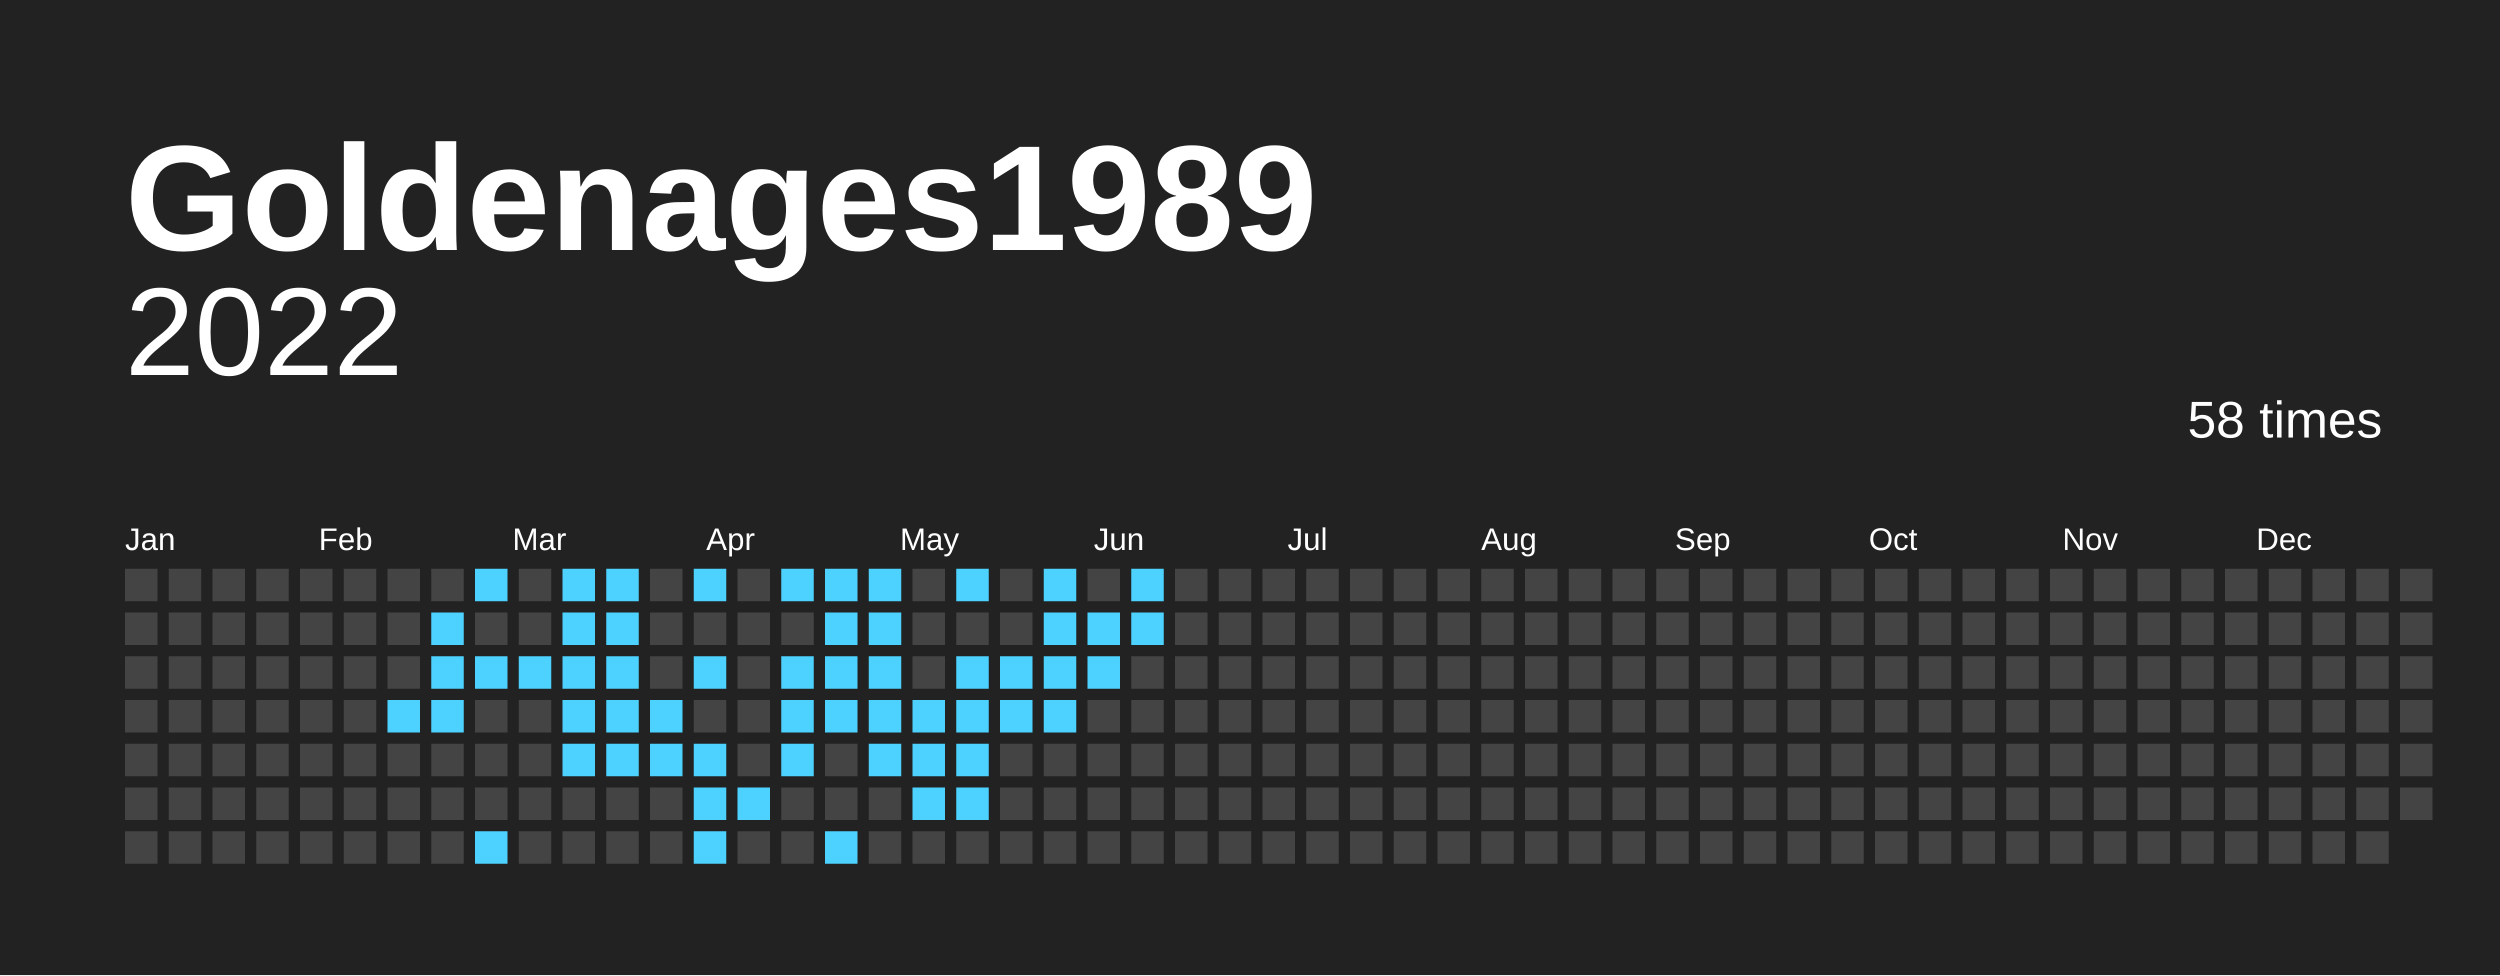
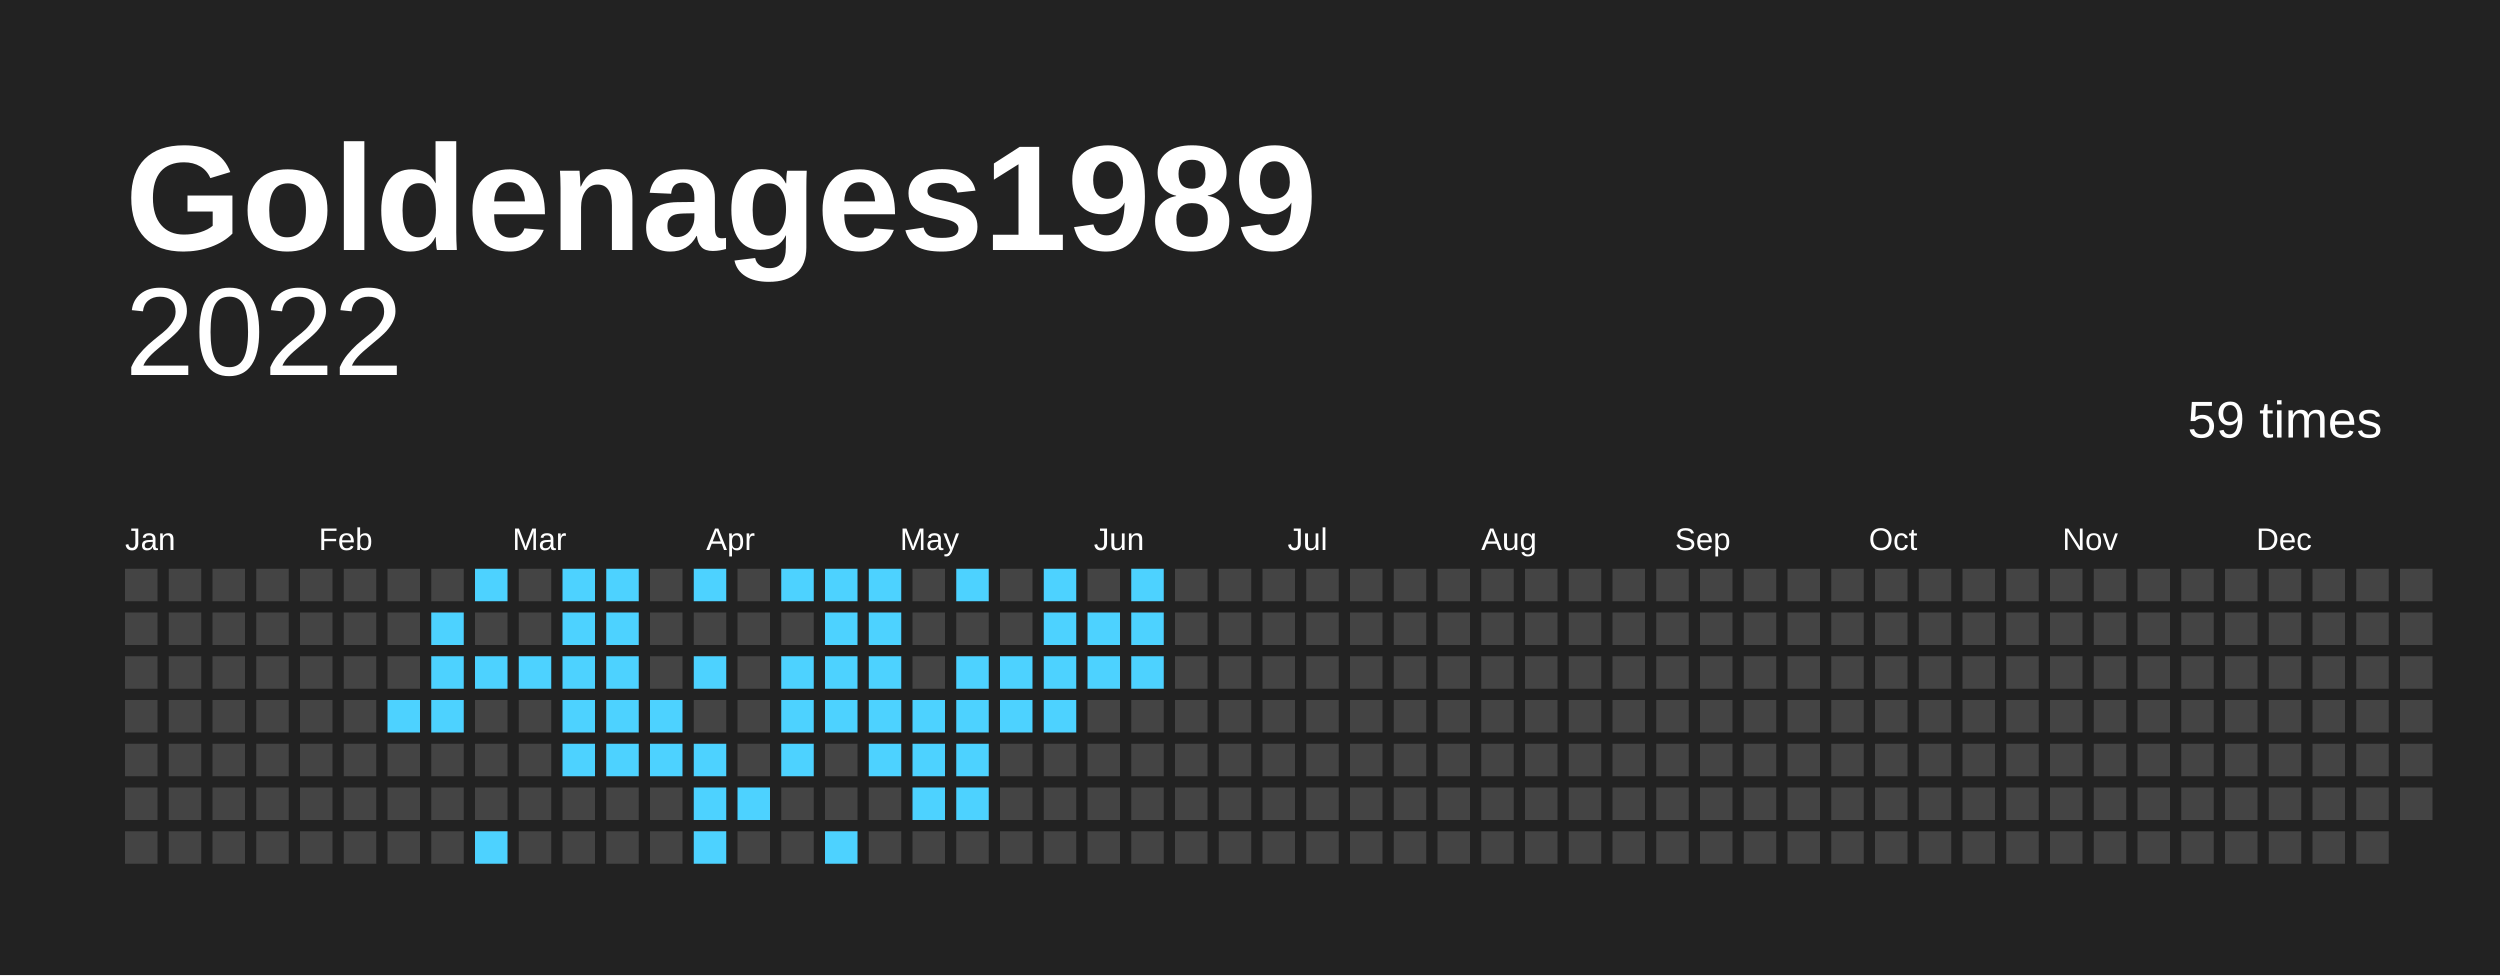
<svg xmlns="http://www.w3.org/2000/svg" baseProfile="full" height="78mm" version="1.1" viewBox="0,0,200,78" width="200mm">
  <defs />
  <rect fill="#222222" height="78" width="200" x="0" y="0" />
  <text fill="#FFFFFF" style="font-size:12px; font-family:Arial; font-weight:bold;" x="10" y="20">Goldenages1989</text>
  <text alignment-baseline="hanging" fill="#FFFFFF" style="font-size:10.0px; font-family:Arial;" x="10" y="30">2022</text>
-   <text alignment-baseline="hanging" fill="#FFFFFF" style="font-size:4.125px; font-family:Arial;" x="175" y="35">58 times</text>
+   <text alignment-baseline="hanging" fill="#FFFFFF" style="font-size:4.125px; font-family:Arial;" x="175" y="35">59 times</text>
  <text fill="#FFFFFF" style="font-size:2.5px; font-family:Arial" x="10.0" y="44">Jan</text>
  <text fill="#FFFFFF" style="font-size:2.5px; font-family:Arial" x="25.5" y="44">Feb</text>
  <text fill="#FFFFFF" style="font-size:2.5px; font-family:Arial" x="41.0" y="44">Mar</text>
  <text fill="#FFFFFF" style="font-size:2.5px; font-family:Arial" x="56.5" y="44">Apr</text>
  <text fill="#FFFFFF" style="font-size:2.5px; font-family:Arial" x="72.0" y="44">May</text>
  <text fill="#FFFFFF" style="font-size:2.5px; font-family:Arial" x="87.5" y="44">Jun</text>
  <text fill="#FFFFFF" style="font-size:2.5px; font-family:Arial" x="103.0" y="44">Jul</text>
  <text fill="#FFFFFF" style="font-size:2.5px; font-family:Arial" x="118.5" y="44">Aug</text>
  <text fill="#FFFFFF" style="font-size:2.5px; font-family:Arial" x="134.0" y="44">Sep</text>
  <text fill="#FFFFFF" style="font-size:2.5px; font-family:Arial" x="149.5" y="44">Oct</text>
  <text fill="#FFFFFF" style="font-size:2.5px; font-family:Arial" x="165.0" y="44">Nov</text>
  <text fill="#FFFFFF" style="font-size:2.5px; font-family:Arial" x="180.5" y="44">Dec</text>
  <rect fill="#444444" height="2.6" width="2.6" x="10.0" y="45.5" />
  <rect fill="#444444" height="2.6" width="2.6" x="10.0" y="49.0" />
  <rect fill="#444444" height="2.6" width="2.6" x="10.0" y="52.5" />
  <rect fill="#444444" height="2.6" width="2.6" x="10.0" y="56.0" />
  <rect fill="#444444" height="2.6" width="2.6" x="10.0" y="59.5" />
  <rect fill="#444444" height="2.6" width="2.6" x="10.0" y="63.0" />
  <rect fill="#444444" height="2.6" width="2.6" x="10.0" y="66.5" />
  <rect fill="#444444" height="2.6" width="2.6" x="13.5" y="45.5" />
  <rect fill="#444444" height="2.6" width="2.6" x="13.5" y="49.0" />
  <rect fill="#444444" height="2.6" width="2.6" x="13.5" y="52.5" />
  <rect fill="#444444" height="2.6" width="2.6" x="13.5" y="56.0" />
  <rect fill="#444444" height="2.6" width="2.6" x="13.5" y="59.5" />
  <rect fill="#444444" height="2.6" width="2.6" x="13.5" y="63.0" />
  <rect fill="#444444" height="2.6" width="2.6" x="13.5" y="66.5" />
  <rect fill="#444444" height="2.6" width="2.6" x="17.0" y="45.5" />
  <rect fill="#444444" height="2.6" width="2.6" x="17.0" y="49.0" />
  <rect fill="#444444" height="2.6" width="2.6" x="17.0" y="52.5" />
  <rect fill="#444444" height="2.6" width="2.6" x="17.0" y="56.0" />
  <rect fill="#444444" height="2.6" width="2.6" x="17.0" y="59.5" />
  <rect fill="#444444" height="2.6" width="2.6" x="17.0" y="63.0" />
  <rect fill="#444444" height="2.6" width="2.6" x="17.0" y="66.5" />
  <rect fill="#444444" height="2.6" width="2.6" x="20.5" y="45.5" />
  <rect fill="#444444" height="2.6" width="2.6" x="20.5" y="49.0" />
  <rect fill="#444444" height="2.6" width="2.6" x="20.5" y="52.5" />
  <rect fill="#444444" height="2.6" width="2.6" x="20.5" y="56.0" />
  <rect fill="#444444" height="2.6" width="2.6" x="20.5" y="59.5" />
  <rect fill="#444444" height="2.6" width="2.6" x="20.5" y="63.0" />
  <rect fill="#444444" height="2.6" width="2.6" x="20.5" y="66.5" />
  <rect fill="#444444" height="2.6" width="2.6" x="24.0" y="45.5" />
  <rect fill="#444444" height="2.6" width="2.6" x="24.0" y="49.0" />
  <rect fill="#444444" height="2.6" width="2.6" x="24.0" y="52.5" />
  <rect fill="#444444" height="2.6" width="2.6" x="24.0" y="56.0" />
  <rect fill="#444444" height="2.6" width="2.6" x="24.0" y="59.5" />
  <rect fill="#444444" height="2.6" width="2.6" x="24.0" y="63.0" />
  <rect fill="#444444" height="2.6" width="2.6" x="24.0" y="66.5" />
  <rect fill="#444444" height="2.6" width="2.6" x="27.5" y="45.5" />
  <rect fill="#444444" height="2.6" width="2.6" x="27.5" y="49.0" />
  <rect fill="#444444" height="2.6" width="2.6" x="27.5" y="52.5" />
  <rect fill="#444444" height="2.6" width="2.6" x="27.5" y="56.0" />
  <rect fill="#444444" height="2.6" width="2.6" x="27.5" y="59.5" />
  <rect fill="#444444" height="2.6" width="2.6" x="27.5" y="63.0" />
  <rect fill="#444444" height="2.6" width="2.6" x="27.5" y="66.5" />
  <rect fill="#444444" height="2.6" width="2.6" x="31.0" y="45.5" />
  <rect fill="#444444" height="2.6" width="2.6" x="31.0" y="49.0" />
  <rect fill="#444444" height="2.6" width="2.6" x="31.0" y="52.5" />
  <rect fill="#4DD2FF" height="2.6" width="2.6" x="31.0" y="56.0" />
  <rect fill="#444444" height="2.6" width="2.6" x="31.0" y="59.5" />
  <rect fill="#444444" height="2.6" width="2.6" x="31.0" y="63.0" />
  <rect fill="#444444" height="2.6" width="2.6" x="31.0" y="66.5" />
  <rect fill="#444444" height="2.6" width="2.6" x="34.5" y="45.5" />
  <rect fill="#4DD2FF" height="2.6" width="2.6" x="34.5" y="49.0" />
  <rect fill="#4DD2FF" height="2.6" width="2.6" x="34.5" y="52.5" />
  <rect fill="#4DD2FF" height="2.6" width="2.6" x="34.5" y="56.0" />
  <rect fill="#444444" height="2.6" width="2.6" x="34.5" y="59.5" />
  <rect fill="#444444" height="2.6" width="2.6" x="34.5" y="63.0" />
  <rect fill="#444444" height="2.6" width="2.6" x="34.5" y="66.5" />
  <rect fill="#4DD2FF" height="2.6" width="2.6" x="38.0" y="45.5" />
  <rect fill="#444444" height="2.6" width="2.6" x="38.0" y="49.0" />
  <rect fill="#4DD2FF" height="2.6" width="2.6" x="38.0" y="52.5" />
  <rect fill="#444444" height="2.6" width="2.6" x="38.0" y="56.0" />
  <rect fill="#444444" height="2.6" width="2.6" x="38.0" y="59.5" />
  <rect fill="#444444" height="2.6" width="2.6" x="38.0" y="63.0" />
  <rect fill="#4DD2FF" height="2.6" width="2.6" x="38.0" y="66.5" />
  <rect fill="#444444" height="2.6" width="2.6" x="41.5" y="45.5" />
  <rect fill="#444444" height="2.6" width="2.6" x="41.5" y="49.0" />
  <rect fill="#4DD2FF" height="2.6" width="2.6" x="41.5" y="52.5" />
  <rect fill="#444444" height="2.6" width="2.6" x="41.5" y="56.0" />
  <rect fill="#444444" height="2.6" width="2.6" x="41.5" y="59.5" />
  <rect fill="#444444" height="2.6" width="2.6" x="41.5" y="63.0" />
  <rect fill="#444444" height="2.6" width="2.6" x="41.5" y="66.5" />
  <rect fill="#4DD2FF" height="2.6" width="2.6" x="45.0" y="45.5" />
  <rect fill="#4DD2FF" height="2.6" width="2.6" x="45.0" y="49.0" />
  <rect fill="#4DD2FF" height="2.6" width="2.6" x="45.0" y="52.5" />
  <rect fill="#4DD2FF" height="2.6" width="2.6" x="45.0" y="56.0" />
  <rect fill="#4DD2FF" height="2.6" width="2.6" x="45.0" y="59.5" />
  <rect fill="#444444" height="2.6" width="2.6" x="45.0" y="63.0" />
  <rect fill="#444444" height="2.6" width="2.6" x="45.0" y="66.5" />
  <rect fill="#4DD2FF" height="2.6" width="2.6" x="48.5" y="45.5" />
  <rect fill="#4DD2FF" height="2.6" width="2.6" x="48.5" y="49.0" />
  <rect fill="#4DD2FF" height="2.6" width="2.6" x="48.5" y="52.5" />
  <rect fill="#4DD2FF" height="2.6" width="2.6" x="48.5" y="56.0" />
  <rect fill="#4DD2FF" height="2.6" width="2.6" x="48.5" y="59.5" />
  <rect fill="#444444" height="2.6" width="2.6" x="48.5" y="63.0" />
  <rect fill="#444444" height="2.6" width="2.6" x="48.5" y="66.5" />
  <rect fill="#444444" height="2.6" width="2.6" x="52.0" y="45.5" />
  <rect fill="#444444" height="2.6" width="2.6" x="52.0" y="49.0" />
  <rect fill="#444444" height="2.6" width="2.6" x="52.0" y="52.5" />
  <rect fill="#4DD2FF" height="2.6" width="2.6" x="52.0" y="56.0" />
  <rect fill="#4DD2FF" height="2.6" width="2.6" x="52.0" y="59.5" />
  <rect fill="#444444" height="2.6" width="2.6" x="52.0" y="63.0" />
  <rect fill="#444444" height="2.6" width="2.6" x="52.0" y="66.5" />
  <rect fill="#4DD2FF" height="2.6" width="2.6" x="55.5" y="45.5" />
  <rect fill="#444444" height="2.6" width="2.6" x="55.5" y="49.0" />
  <rect fill="#4DD2FF" height="2.6" width="2.6" x="55.5" y="52.5" />
  <rect fill="#444444" height="2.6" width="2.6" x="55.5" y="56.0" />
  <rect fill="#4DD2FF" height="2.6" width="2.6" x="55.5" y="59.5" />
  <rect fill="#4DD2FF" height="2.6" width="2.6" x="55.5" y="63.0" />
  <rect fill="#4DD2FF" height="2.6" width="2.6" x="55.5" y="66.5" />
  <rect fill="#444444" height="2.6" width="2.6" x="59.0" y="45.5" />
  <rect fill="#444444" height="2.6" width="2.6" x="59.0" y="49.0" />
  <rect fill="#444444" height="2.6" width="2.6" x="59.0" y="52.5" />
  <rect fill="#444444" height="2.6" width="2.6" x="59.0" y="56.0" />
  <rect fill="#444444" height="2.6" width="2.6" x="59.0" y="59.5" />
  <rect fill="#4DD2FF" height="2.6" width="2.6" x="59.0" y="63.0" />
  <rect fill="#444444" height="2.6" width="2.6" x="59.0" y="66.5" />
  <rect fill="#4DD2FF" height="2.6" width="2.6" x="62.5" y="45.5" />
  <rect fill="#444444" height="2.6" width="2.6" x="62.5" y="49.0" />
  <rect fill="#4DD2FF" height="2.6" width="2.6" x="62.5" y="52.5" />
  <rect fill="#4DD2FF" height="2.6" width="2.6" x="62.5" y="56.0" />
  <rect fill="#4DD2FF" height="2.6" width="2.6" x="62.5" y="59.5" />
  <rect fill="#444444" height="2.6" width="2.6" x="62.5" y="63.0" />
  <rect fill="#444444" height="2.6" width="2.6" x="62.5" y="66.5" />
  <rect fill="#4DD2FF" height="2.6" width="2.6" x="66.0" y="45.5" />
  <rect fill="#4DD2FF" height="2.6" width="2.6" x="66.0" y="49.0" />
  <rect fill="#4DD2FF" height="2.6" width="2.6" x="66.0" y="52.5" />
  <rect fill="#4DD2FF" height="2.6" width="2.6" x="66.0" y="56.0" />
  <rect fill="#444444" height="2.6" width="2.6" x="66.0" y="59.5" />
  <rect fill="#444444" height="2.6" width="2.6" x="66.0" y="63.0" />
  <rect fill="#4DD2FF" height="2.6" width="2.6" x="66.0" y="66.5" />
  <rect fill="#4DD2FF" height="2.6" width="2.6" x="69.5" y="45.5" />
  <rect fill="#4DD2FF" height="2.6" width="2.6" x="69.5" y="49.0" />
  <rect fill="#4DD2FF" height="2.6" width="2.6" x="69.5" y="52.5" />
  <rect fill="#4DD2FF" height="2.6" width="2.6" x="69.5" y="56.0" />
  <rect fill="#4DD2FF" height="2.6" width="2.6" x="69.5" y="59.5" />
  <rect fill="#444444" height="2.6" width="2.6" x="69.5" y="63.0" />
  <rect fill="#444444" height="2.6" width="2.6" x="69.5" y="66.5" />
  <rect fill="#444444" height="2.6" width="2.6" x="73.0" y="45.5" />
  <rect fill="#444444" height="2.6" width="2.6" x="73.0" y="49.0" />
  <rect fill="#444444" height="2.6" width="2.6" x="73.0" y="52.5" />
  <rect fill="#4DD2FF" height="2.6" width="2.6" x="73.0" y="56.0" />
  <rect fill="#4DD2FF" height="2.6" width="2.6" x="73.0" y="59.5" />
  <rect fill="#4DD2FF" height="2.6" width="2.6" x="73.0" y="63.0" />
  <rect fill="#444444" height="2.6" width="2.6" x="73.0" y="66.5" />
  <rect fill="#4DD2FF" height="2.6" width="2.6" x="76.5" y="45.5" />
  <rect fill="#444444" height="2.6" width="2.6" x="76.5" y="49.0" />
  <rect fill="#4DD2FF" height="2.6" width="2.6" x="76.5" y="52.5" />
  <rect fill="#4DD2FF" height="2.6" width="2.6" x="76.5" y="56.0" />
  <rect fill="#4DD2FF" height="2.6" width="2.6" x="76.5" y="59.5" />
  <rect fill="#4DD2FF" height="2.6" width="2.6" x="76.5" y="63.0" />
  <rect fill="#444444" height="2.6" width="2.6" x="76.5" y="66.5" />
  <rect fill="#444444" height="2.6" width="2.6" x="80.0" y="45.5" />
  <rect fill="#444444" height="2.6" width="2.6" x="80.0" y="49.0" />
  <rect fill="#4DD2FF" height="2.6" width="2.6" x="80.0" y="52.5" />
  <rect fill="#4DD2FF" height="2.6" width="2.6" x="80.0" y="56.0" />
  <rect fill="#444444" height="2.6" width="2.6" x="80.0" y="59.5" />
  <rect fill="#444444" height="2.6" width="2.6" x="80.0" y="63.0" />
  <rect fill="#444444" height="2.6" width="2.6" x="80.0" y="66.5" />
  <rect fill="#4DD2FF" height="2.6" width="2.6" x="83.5" y="45.5" />
  <rect fill="#4DD2FF" height="2.6" width="2.6" x="83.5" y="49.0" />
  <rect fill="#4DD2FF" height="2.6" width="2.6" x="83.5" y="52.5" />
  <rect fill="#4DD2FF" height="2.6" width="2.6" x="83.5" y="56.0" />
  <rect fill="#444444" height="2.6" width="2.6" x="83.5" y="59.5" />
  <rect fill="#444444" height="2.6" width="2.6" x="83.5" y="63.0" />
  <rect fill="#444444" height="2.6" width="2.6" x="83.5" y="66.5" />
  <rect fill="#444444" height="2.6" width="2.6" x="87.0" y="45.5" />
  <rect fill="#4DD2FF" height="2.6" width="2.6" x="87.0" y="49.0" />
  <rect fill="#4DD2FF" height="2.6" width="2.6" x="87.0" y="52.5" />
  <rect fill="#444444" height="2.6" width="2.6" x="87.0" y="56.0" />
  <rect fill="#444444" height="2.6" width="2.6" x="87.0" y="59.5" />
  <rect fill="#444444" height="2.6" width="2.6" x="87.0" y="63.0" />
  <rect fill="#444444" height="2.6" width="2.6" x="87.0" y="66.5" />
  <rect fill="#4DD2FF" height="2.6" width="2.6" x="90.5" y="45.5" />
  <rect fill="#4DD2FF" height="2.6" width="2.6" x="90.5" y="49.0" />
-   <rect fill="#444444" height="2.6" width="2.6" x="90.5" y="52.5" />
+   <rect fill="#4DD2FF" height="2.6" width="2.6" x="90.5" y="52.5" />
  <rect fill="#444444" height="2.6" width="2.6" x="90.5" y="56.0" />
  <rect fill="#444444" height="2.6" width="2.6" x="90.5" y="59.5" />
  <rect fill="#444444" height="2.6" width="2.6" x="90.5" y="63.0" />
  <rect fill="#444444" height="2.6" width="2.6" x="90.5" y="66.5" />
  <rect fill="#444444" height="2.6" width="2.6" x="94.0" y="45.5" />
  <rect fill="#444444" height="2.6" width="2.6" x="94.0" y="49.0" />
  <rect fill="#444444" height="2.6" width="2.6" x="94.0" y="52.5" />
  <rect fill="#444444" height="2.6" width="2.6" x="94.0" y="56.0" />
  <rect fill="#444444" height="2.6" width="2.6" x="94.0" y="59.5" />
  <rect fill="#444444" height="2.6" width="2.6" x="94.0" y="63.0" />
  <rect fill="#444444" height="2.6" width="2.6" x="94.0" y="66.5" />
  <rect fill="#444444" height="2.6" width="2.6" x="97.5" y="45.5" />
  <rect fill="#444444" height="2.6" width="2.6" x="97.5" y="49.0" />
  <rect fill="#444444" height="2.6" width="2.6" x="97.5" y="52.5" />
  <rect fill="#444444" height="2.6" width="2.6" x="97.5" y="56.0" />
  <rect fill="#444444" height="2.6" width="2.6" x="97.5" y="59.5" />
  <rect fill="#444444" height="2.6" width="2.6" x="97.5" y="63.0" />
  <rect fill="#444444" height="2.6" width="2.6" x="97.5" y="66.5" />
  <rect fill="#444444" height="2.6" width="2.6" x="101.0" y="45.5" />
  <rect fill="#444444" height="2.6" width="2.6" x="101.0" y="49.0" />
  <rect fill="#444444" height="2.6" width="2.6" x="101.0" y="52.5" />
  <rect fill="#444444" height="2.6" width="2.6" x="101.0" y="56.0" />
  <rect fill="#444444" height="2.6" width="2.6" x="101.0" y="59.5" />
  <rect fill="#444444" height="2.6" width="2.6" x="101.0" y="63.0" />
  <rect fill="#444444" height="2.6" width="2.6" x="101.0" y="66.5" />
  <rect fill="#444444" height="2.6" width="2.6" x="104.5" y="45.5" />
  <rect fill="#444444" height="2.6" width="2.6" x="104.5" y="49.0" />
  <rect fill="#444444" height="2.6" width="2.6" x="104.5" y="52.5" />
  <rect fill="#444444" height="2.6" width="2.6" x="104.5" y="56.0" />
  <rect fill="#444444" height="2.6" width="2.6" x="104.5" y="59.5" />
  <rect fill="#444444" height="2.6" width="2.6" x="104.5" y="63.0" />
  <rect fill="#444444" height="2.6" width="2.6" x="104.5" y="66.5" />
  <rect fill="#444444" height="2.6" width="2.6" x="108.0" y="45.5" />
  <rect fill="#444444" height="2.6" width="2.6" x="108.0" y="49.0" />
  <rect fill="#444444" height="2.6" width="2.6" x="108.0" y="52.5" />
  <rect fill="#444444" height="2.6" width="2.6" x="108.0" y="56.0" />
  <rect fill="#444444" height="2.6" width="2.6" x="108.0" y="59.5" />
  <rect fill="#444444" height="2.6" width="2.6" x="108.0" y="63.0" />
  <rect fill="#444444" height="2.6" width="2.6" x="108.0" y="66.5" />
  <rect fill="#444444" height="2.6" width="2.6" x="111.5" y="45.5" />
  <rect fill="#444444" height="2.6" width="2.6" x="111.5" y="49.0" />
  <rect fill="#444444" height="2.6" width="2.6" x="111.5" y="52.5" />
  <rect fill="#444444" height="2.6" width="2.6" x="111.5" y="56.0" />
  <rect fill="#444444" height="2.6" width="2.6" x="111.5" y="59.5" />
  <rect fill="#444444" height="2.6" width="2.6" x="111.5" y="63.0" />
  <rect fill="#444444" height="2.6" width="2.6" x="111.5" y="66.5" />
  <rect fill="#444444" height="2.6" width="2.6" x="115.0" y="45.5" />
  <rect fill="#444444" height="2.6" width="2.6" x="115.0" y="49.0" />
  <rect fill="#444444" height="2.6" width="2.6" x="115.0" y="52.5" />
  <rect fill="#444444" height="2.6" width="2.6" x="115.0" y="56.0" />
  <rect fill="#444444" height="2.6" width="2.6" x="115.0" y="59.5" />
  <rect fill="#444444" height="2.6" width="2.6" x="115.0" y="63.0" />
  <rect fill="#444444" height="2.6" width="2.6" x="115.0" y="66.5" />
  <rect fill="#444444" height="2.6" width="2.6" x="118.5" y="45.5" />
  <rect fill="#444444" height="2.6" width="2.6" x="118.5" y="49.0" />
  <rect fill="#444444" height="2.6" width="2.6" x="118.5" y="52.5" />
  <rect fill="#444444" height="2.6" width="2.6" x="118.5" y="56.0" />
  <rect fill="#444444" height="2.6" width="2.6" x="118.5" y="59.5" />
  <rect fill="#444444" height="2.6" width="2.6" x="118.5" y="63.0" />
  <rect fill="#444444" height="2.6" width="2.6" x="118.5" y="66.5" />
  <rect fill="#444444" height="2.6" width="2.6" x="122.0" y="45.5" />
  <rect fill="#444444" height="2.6" width="2.6" x="122.0" y="49.0" />
  <rect fill="#444444" height="2.6" width="2.6" x="122.0" y="52.5" />
  <rect fill="#444444" height="2.6" width="2.6" x="122.0" y="56.0" />
  <rect fill="#444444" height="2.6" width="2.6" x="122.0" y="59.5" />
  <rect fill="#444444" height="2.6" width="2.6" x="122.0" y="63.0" />
  <rect fill="#444444" height="2.6" width="2.6" x="122.0" y="66.5" />
  <rect fill="#444444" height="2.6" width="2.6" x="125.5" y="45.5" />
  <rect fill="#444444" height="2.6" width="2.6" x="125.5" y="49.0" />
  <rect fill="#444444" height="2.6" width="2.6" x="125.5" y="52.5" />
  <rect fill="#444444" height="2.6" width="2.6" x="125.5" y="56.0" />
  <rect fill="#444444" height="2.6" width="2.6" x="125.5" y="59.5" />
  <rect fill="#444444" height="2.6" width="2.6" x="125.5" y="63.0" />
  <rect fill="#444444" height="2.6" width="2.6" x="125.5" y="66.5" />
  <rect fill="#444444" height="2.6" width="2.6" x="129.0" y="45.5" />
  <rect fill="#444444" height="2.6" width="2.6" x="129.0" y="49.0" />
  <rect fill="#444444" height="2.6" width="2.6" x="129.0" y="52.5" />
  <rect fill="#444444" height="2.6" width="2.6" x="129.0" y="56.0" />
  <rect fill="#444444" height="2.6" width="2.6" x="129.0" y="59.5" />
  <rect fill="#444444" height="2.6" width="2.6" x="129.0" y="63.0" />
  <rect fill="#444444" height="2.6" width="2.6" x="129.0" y="66.5" />
  <rect fill="#444444" height="2.6" width="2.6" x="132.5" y="45.5" />
  <rect fill="#444444" height="2.6" width="2.6" x="132.5" y="49.0" />
  <rect fill="#444444" height="2.6" width="2.6" x="132.5" y="52.5" />
  <rect fill="#444444" height="2.6" width="2.6" x="132.5" y="56.0" />
  <rect fill="#444444" height="2.6" width="2.6" x="132.5" y="59.5" />
  <rect fill="#444444" height="2.6" width="2.6" x="132.5" y="63.0" />
  <rect fill="#444444" height="2.6" width="2.6" x="132.5" y="66.5" />
  <rect fill="#444444" height="2.6" width="2.6" x="136.0" y="45.5" />
  <rect fill="#444444" height="2.6" width="2.6" x="136.0" y="49.0" />
  <rect fill="#444444" height="2.6" width="2.6" x="136.0" y="52.5" />
  <rect fill="#444444" height="2.6" width="2.6" x="136.0" y="56.0" />
  <rect fill="#444444" height="2.6" width="2.6" x="136.0" y="59.5" />
  <rect fill="#444444" height="2.6" width="2.6" x="136.0" y="63.0" />
  <rect fill="#444444" height="2.6" width="2.6" x="136.0" y="66.5" />
  <rect fill="#444444" height="2.6" width="2.6" x="139.5" y="45.5" />
  <rect fill="#444444" height="2.6" width="2.6" x="139.5" y="49.0" />
  <rect fill="#444444" height="2.6" width="2.6" x="139.5" y="52.5" />
  <rect fill="#444444" height="2.6" width="2.6" x="139.5" y="56.0" />
  <rect fill="#444444" height="2.6" width="2.6" x="139.5" y="59.5" />
  <rect fill="#444444" height="2.6" width="2.6" x="139.5" y="63.0" />
  <rect fill="#444444" height="2.6" width="2.6" x="139.5" y="66.5" />
  <rect fill="#444444" height="2.6" width="2.6" x="143.0" y="45.5" />
  <rect fill="#444444" height="2.6" width="2.6" x="143.0" y="49.0" />
  <rect fill="#444444" height="2.6" width="2.6" x="143.0" y="52.5" />
  <rect fill="#444444" height="2.6" width="2.6" x="143.0" y="56.0" />
  <rect fill="#444444" height="2.6" width="2.6" x="143.0" y="59.5" />
  <rect fill="#444444" height="2.6" width="2.6" x="143.0" y="63.0" />
  <rect fill="#444444" height="2.6" width="2.6" x="143.0" y="66.5" />
  <rect fill="#444444" height="2.6" width="2.6" x="146.5" y="45.5" />
  <rect fill="#444444" height="2.6" width="2.6" x="146.5" y="49.0" />
  <rect fill="#444444" height="2.6" width="2.6" x="146.5" y="52.5" />
  <rect fill="#444444" height="2.6" width="2.6" x="146.5" y="56.0" />
  <rect fill="#444444" height="2.6" width="2.6" x="146.5" y="59.5" />
  <rect fill="#444444" height="2.6" width="2.6" x="146.5" y="63.0" />
  <rect fill="#444444" height="2.6" width="2.6" x="146.5" y="66.5" />
  <rect fill="#444444" height="2.6" width="2.6" x="150.0" y="45.5" />
  <rect fill="#444444" height="2.6" width="2.6" x="150.0" y="49.0" />
  <rect fill="#444444" height="2.6" width="2.6" x="150.0" y="52.5" />
  <rect fill="#444444" height="2.6" width="2.6" x="150.0" y="56.0" />
  <rect fill="#444444" height="2.6" width="2.6" x="150.0" y="59.5" />
  <rect fill="#444444" height="2.6" width="2.6" x="150.0" y="63.0" />
  <rect fill="#444444" height="2.6" width="2.6" x="150.0" y="66.5" />
  <rect fill="#444444" height="2.6" width="2.6" x="153.5" y="45.5" />
  <rect fill="#444444" height="2.6" width="2.6" x="153.5" y="49.0" />
  <rect fill="#444444" height="2.6" width="2.6" x="153.5" y="52.5" />
  <rect fill="#444444" height="2.6" width="2.6" x="153.5" y="56.0" />
  <rect fill="#444444" height="2.6" width="2.6" x="153.5" y="59.5" />
  <rect fill="#444444" height="2.6" width="2.6" x="153.5" y="63.0" />
  <rect fill="#444444" height="2.6" width="2.6" x="153.5" y="66.5" />
  <rect fill="#444444" height="2.6" width="2.6" x="157.0" y="45.5" />
  <rect fill="#444444" height="2.6" width="2.6" x="157.0" y="49.0" />
  <rect fill="#444444" height="2.6" width="2.6" x="157.0" y="52.5" />
  <rect fill="#444444" height="2.6" width="2.6" x="157.0" y="56.0" />
  <rect fill="#444444" height="2.6" width="2.6" x="157.0" y="59.5" />
  <rect fill="#444444" height="2.6" width="2.6" x="157.0" y="63.0" />
  <rect fill="#444444" height="2.6" width="2.6" x="157.0" y="66.5" />
  <rect fill="#444444" height="2.6" width="2.6" x="160.5" y="45.5" />
  <rect fill="#444444" height="2.6" width="2.6" x="160.5" y="49.0" />
  <rect fill="#444444" height="2.6" width="2.6" x="160.5" y="52.5" />
  <rect fill="#444444" height="2.6" width="2.6" x="160.5" y="56.0" />
  <rect fill="#444444" height="2.6" width="2.6" x="160.5" y="59.5" />
  <rect fill="#444444" height="2.6" width="2.6" x="160.5" y="63.0" />
  <rect fill="#444444" height="2.6" width="2.6" x="160.5" y="66.5" />
  <rect fill="#444444" height="2.6" width="2.6" x="164.0" y="45.5" />
  <rect fill="#444444" height="2.6" width="2.6" x="164.0" y="49.0" />
  <rect fill="#444444" height="2.6" width="2.6" x="164.0" y="52.5" />
  <rect fill="#444444" height="2.6" width="2.6" x="164.0" y="56.0" />
  <rect fill="#444444" height="2.6" width="2.6" x="164.0" y="59.5" />
  <rect fill="#444444" height="2.6" width="2.6" x="164.0" y="63.0" />
  <rect fill="#444444" height="2.6" width="2.6" x="164.0" y="66.5" />
  <rect fill="#444444" height="2.6" width="2.6" x="167.5" y="45.5" />
  <rect fill="#444444" height="2.6" width="2.6" x="167.5" y="49.0" />
  <rect fill="#444444" height="2.6" width="2.6" x="167.5" y="52.5" />
  <rect fill="#444444" height="2.6" width="2.6" x="167.5" y="56.0" />
  <rect fill="#444444" height="2.6" width="2.6" x="167.5" y="59.5" />
  <rect fill="#444444" height="2.6" width="2.6" x="167.5" y="63.0" />
  <rect fill="#444444" height="2.6" width="2.6" x="167.5" y="66.5" />
  <rect fill="#444444" height="2.6" width="2.6" x="171.0" y="45.5" />
  <rect fill="#444444" height="2.6" width="2.6" x="171.0" y="49.0" />
  <rect fill="#444444" height="2.6" width="2.6" x="171.0" y="52.5" />
  <rect fill="#444444" height="2.6" width="2.6" x="171.0" y="56.0" />
  <rect fill="#444444" height="2.6" width="2.6" x="171.0" y="59.5" />
  <rect fill="#444444" height="2.6" width="2.6" x="171.0" y="63.0" />
  <rect fill="#444444" height="2.6" width="2.6" x="171.0" y="66.5" />
  <rect fill="#444444" height="2.6" width="2.6" x="174.5" y="45.5" />
  <rect fill="#444444" height="2.6" width="2.6" x="174.5" y="49.0" />
  <rect fill="#444444" height="2.6" width="2.6" x="174.5" y="52.5" />
  <rect fill="#444444" height="2.6" width="2.6" x="174.5" y="56.0" />
  <rect fill="#444444" height="2.6" width="2.6" x="174.5" y="59.5" />
  <rect fill="#444444" height="2.6" width="2.6" x="174.5" y="63.0" />
  <rect fill="#444444" height="2.6" width="2.6" x="174.5" y="66.5" />
  <rect fill="#444444" height="2.6" width="2.6" x="178.0" y="45.5" />
  <rect fill="#444444" height="2.6" width="2.6" x="178.0" y="49.0" />
  <rect fill="#444444" height="2.6" width="2.6" x="178.0" y="52.5" />
  <rect fill="#444444" height="2.6" width="2.6" x="178.0" y="56.0" />
  <rect fill="#444444" height="2.6" width="2.6" x="178.0" y="59.5" />
  <rect fill="#444444" height="2.6" width="2.6" x="178.0" y="63.0" />
  <rect fill="#444444" height="2.6" width="2.6" x="178.0" y="66.5" />
  <rect fill="#444444" height="2.6" width="2.6" x="181.5" y="45.5" />
  <rect fill="#444444" height="2.6" width="2.6" x="181.5" y="49.0" />
  <rect fill="#444444" height="2.6" width="2.6" x="181.5" y="52.5" />
  <rect fill="#444444" height="2.6" width="2.6" x="181.5" y="56.0" />
  <rect fill="#444444" height="2.6" width="2.6" x="181.5" y="59.5" />
  <rect fill="#444444" height="2.6" width="2.6" x="181.5" y="63.0" />
  <rect fill="#444444" height="2.6" width="2.6" x="181.5" y="66.5" />
  <rect fill="#444444" height="2.6" width="2.6" x="185.0" y="45.5" />
  <rect fill="#444444" height="2.6" width="2.6" x="185.0" y="49.0" />
  <rect fill="#444444" height="2.6" width="2.6" x="185.0" y="52.5" />
  <rect fill="#444444" height="2.6" width="2.6" x="185.0" y="56.0" />
  <rect fill="#444444" height="2.6" width="2.6" x="185.0" y="59.5" />
  <rect fill="#444444" height="2.6" width="2.6" x="185.0" y="63.0" />
  <rect fill="#444444" height="2.6" width="2.6" x="185.0" y="66.5" />
  <rect fill="#444444" height="2.6" width="2.6" x="188.5" y="45.5" />
  <rect fill="#444444" height="2.6" width="2.6" x="188.5" y="49.0" />
  <rect fill="#444444" height="2.6" width="2.6" x="188.5" y="52.5" />
  <rect fill="#444444" height="2.6" width="2.6" x="188.5" y="56.0" />
  <rect fill="#444444" height="2.6" width="2.6" x="188.5" y="59.5" />
  <rect fill="#444444" height="2.6" width="2.6" x="188.5" y="63.0" />
  <rect fill="#444444" height="2.6" width="2.6" x="188.5" y="66.5" />
  <rect fill="#444444" height="2.6" width="2.6" x="192.0" y="45.5" />
  <rect fill="#444444" height="2.6" width="2.6" x="192.0" y="49.0" />
  <rect fill="#444444" height="2.6" width="2.6" x="192.0" y="52.5" />
  <rect fill="#444444" height="2.6" width="2.6" x="192.0" y="56.0" />
  <rect fill="#444444" height="2.6" width="2.6" x="192.0" y="59.5" />
  <rect fill="#444444" height="2.6" width="2.6" x="192.0" y="63.0" />
</svg>
